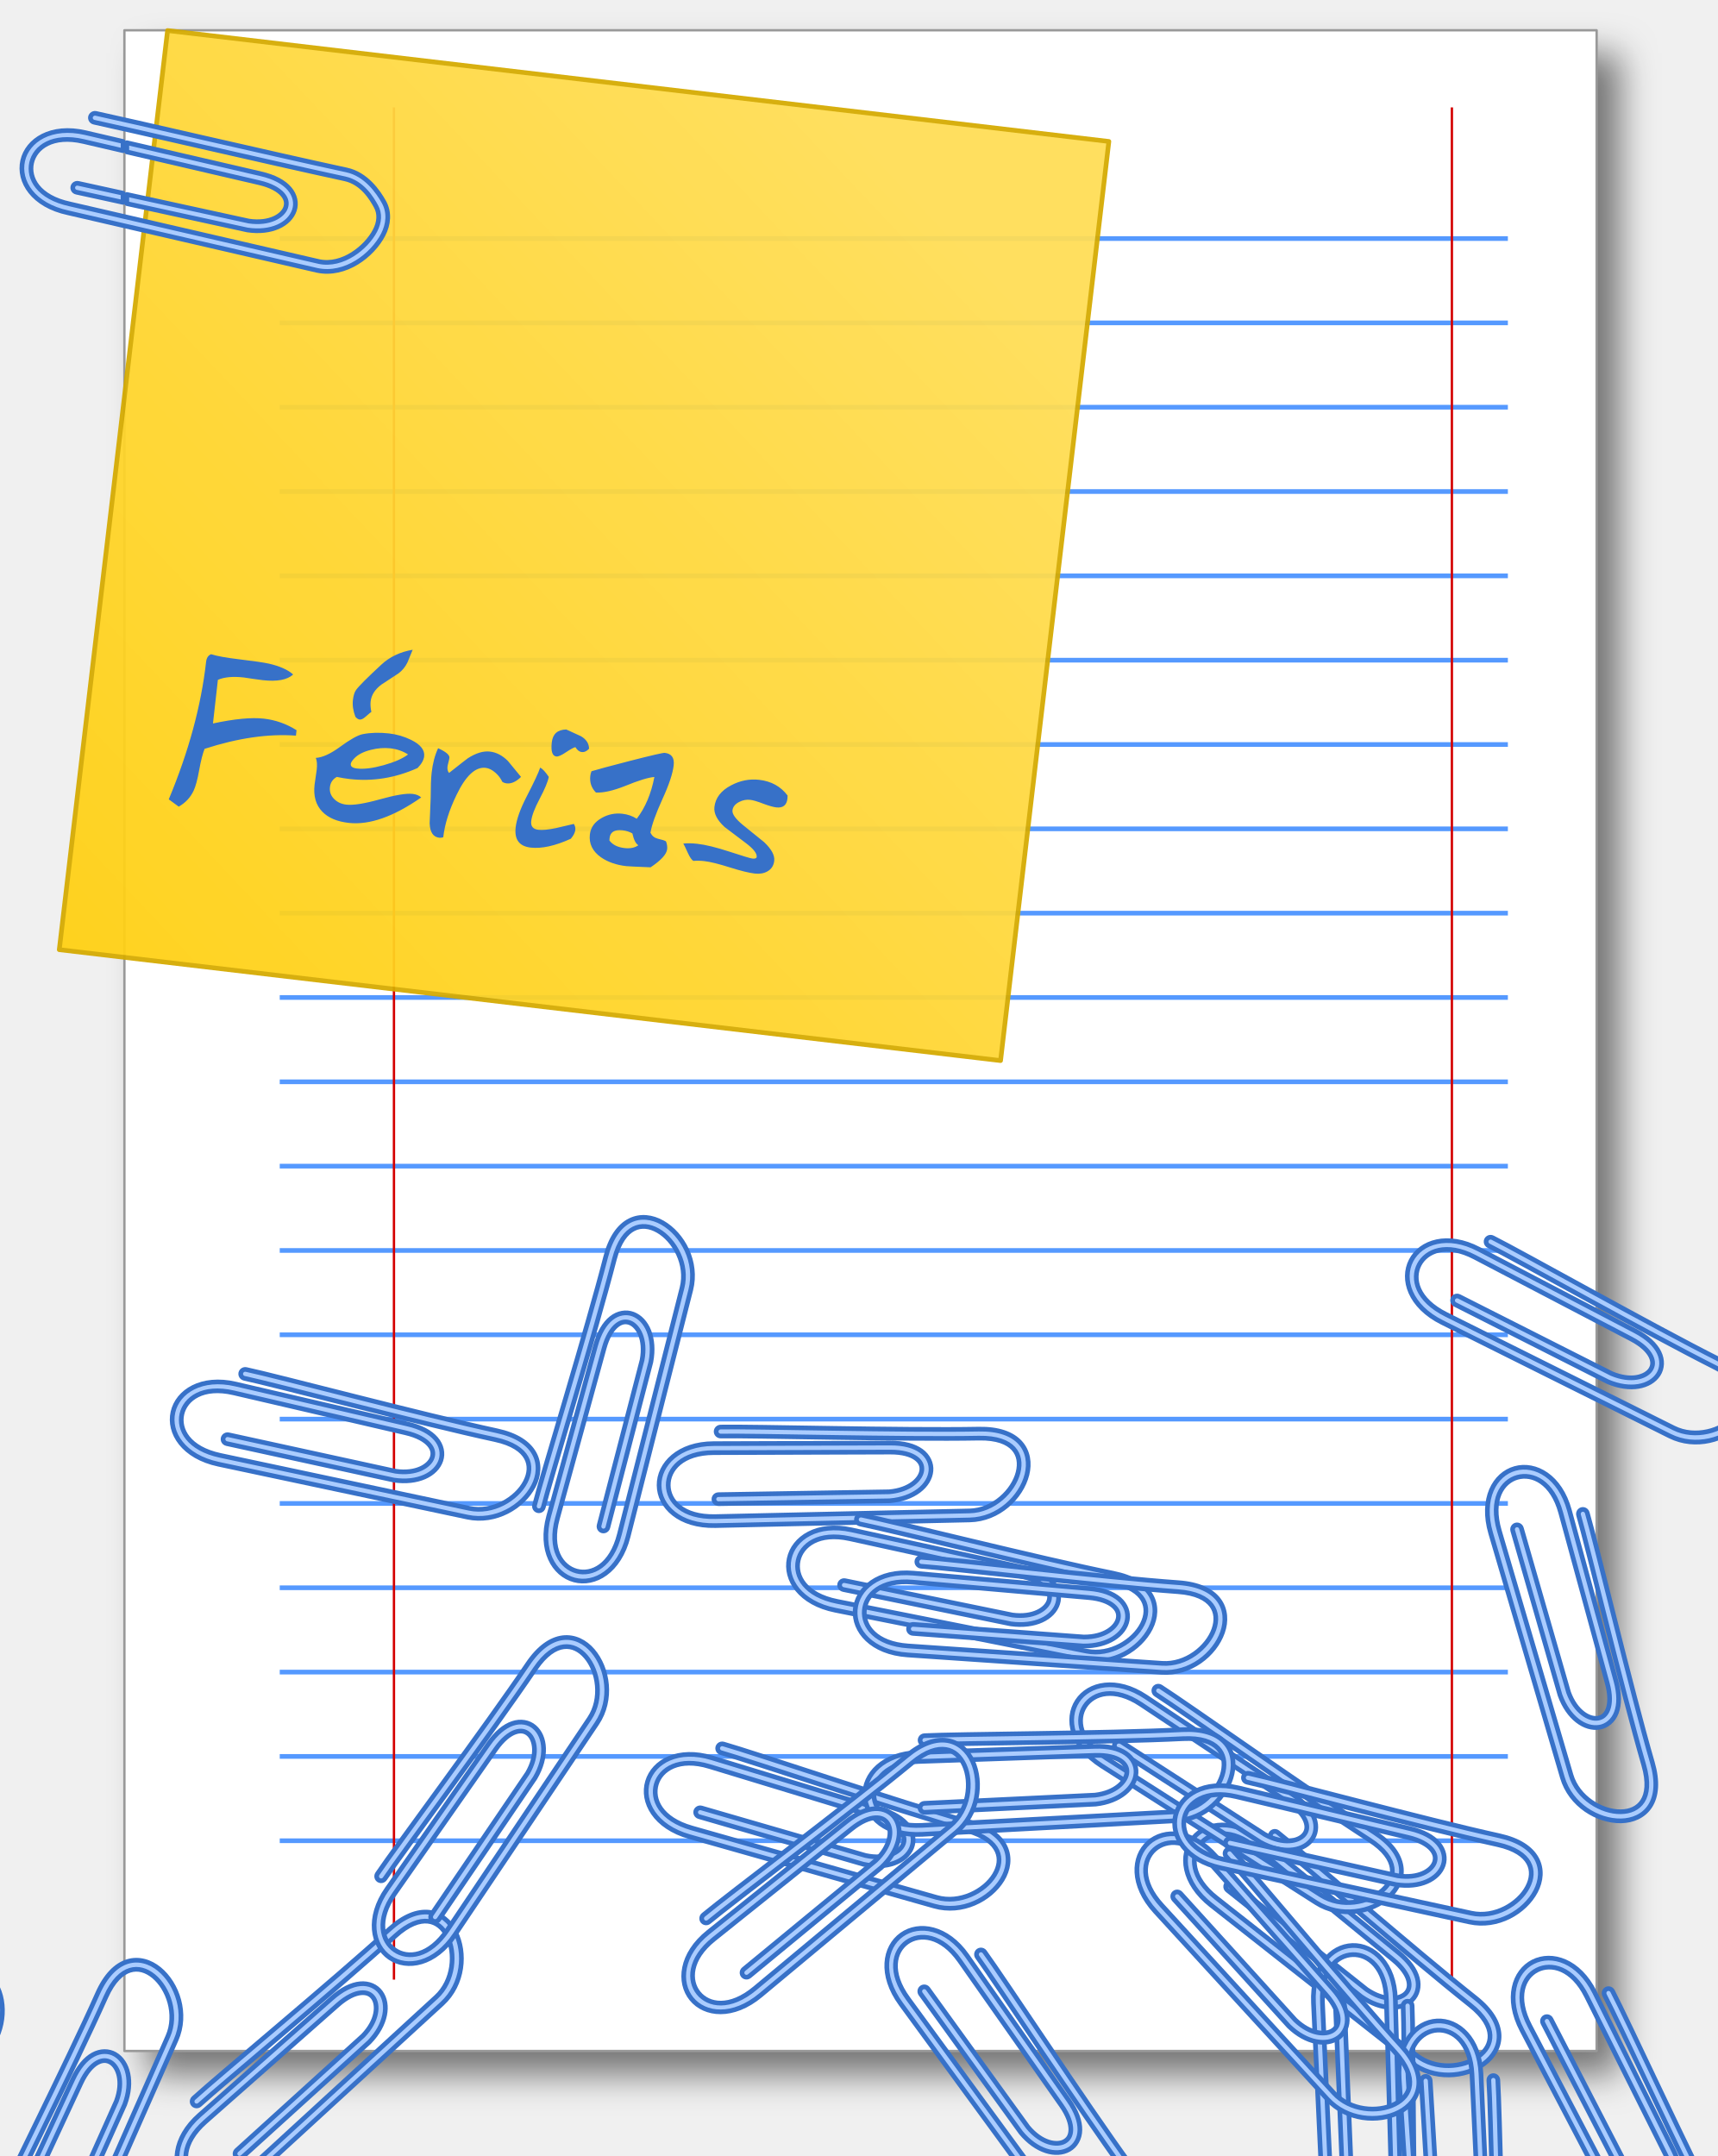
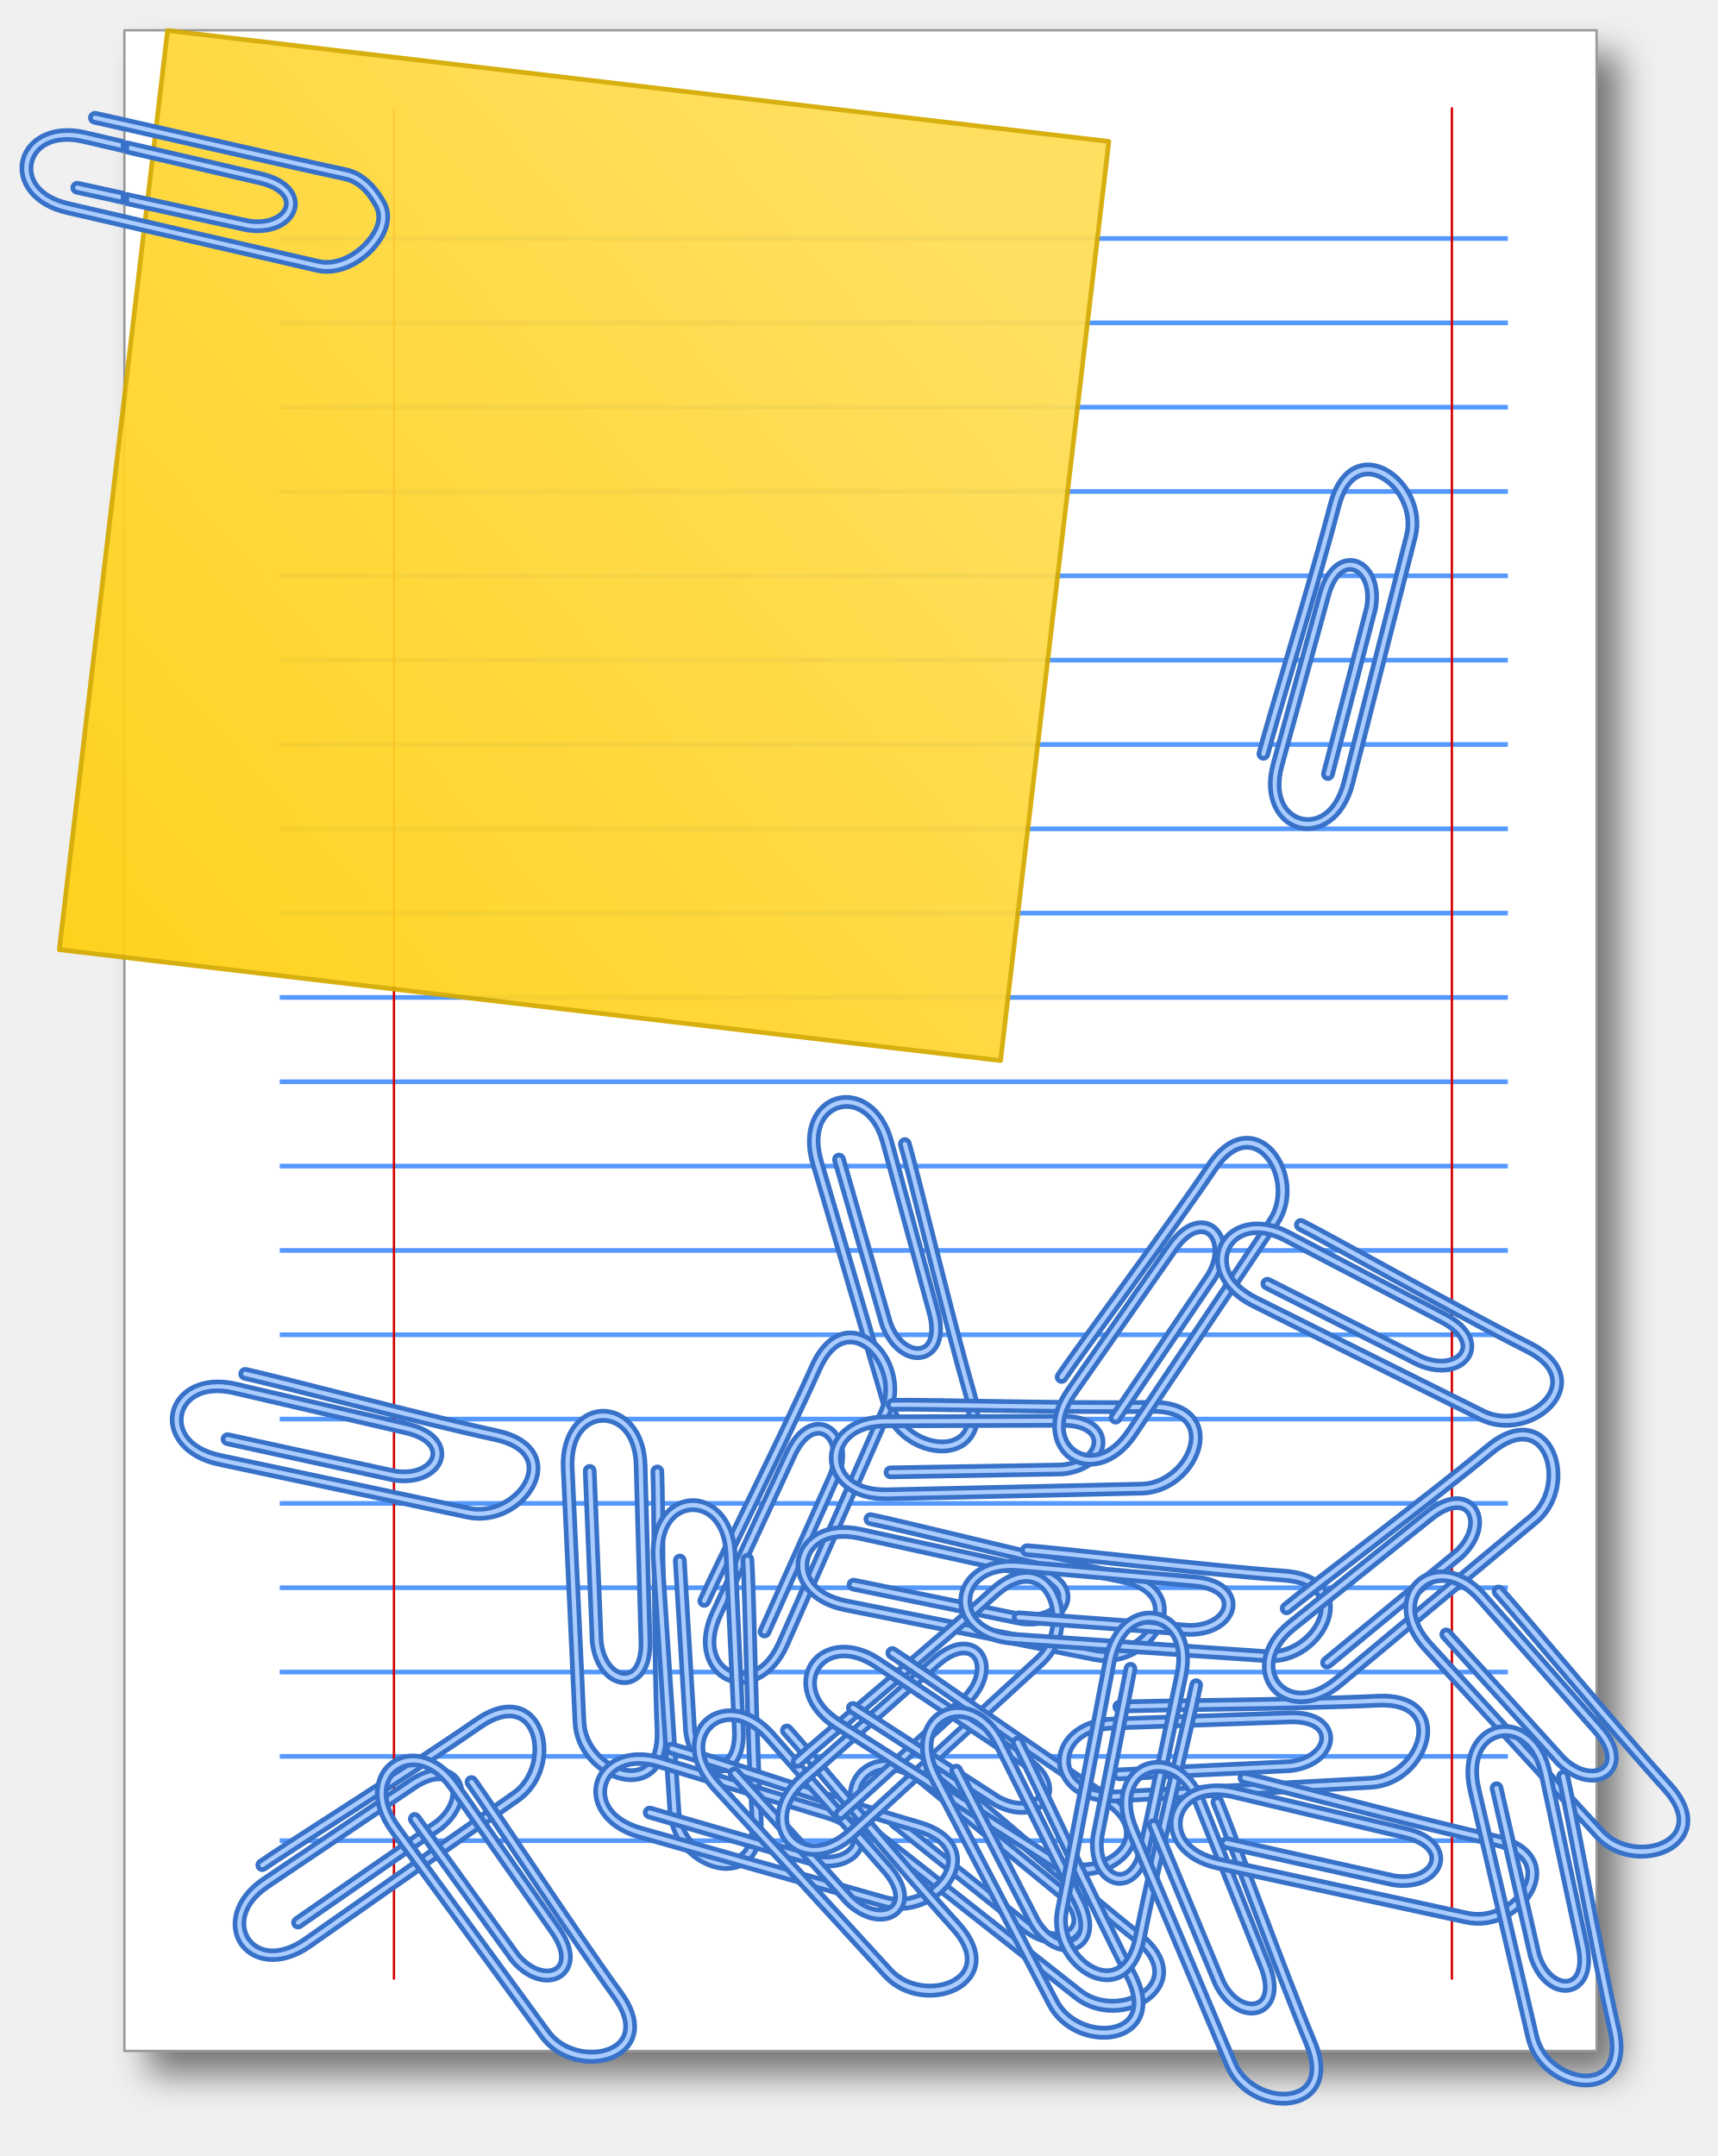
- <svg xmlns="http://www.w3.org/2000/svg" xmlns:xlink="http://www.w3.org/1999/xlink" viewBox="0 0 575.27 722.15">
+ <svg xmlns="http://www.w3.org/2000/svg" xmlns:xlink="http://www.w3.org/1999/xlink" version="1.0" viewBox="0 0 575.27 722.15">
  <defs>
    <filter id="e">
      <feGaussianBlur stdDeviation="7.456" />
    </filter>
-     <linearGradient id="f" x1="-.16" x2=".845" y1="1.269" y2=".112">
+     <linearGradient id="f" x1="23.914" x2="430.55" y1="558.52" y2="101.38" gradientUnits="userSpaceOnUse">
      <stop stop-color="#fc0" offset="0" />
      <stop stop-color="#fd5" offset="1" />
    </linearGradient>
  </defs>
-   <g transform="matrix(.78458 0 0 .78458 2.1005 209.9)">
-     <rect x="60.43" y="-244.61" width="628.48" height="862.67" filter="url(#e)" opacity=".522" stroke-linecap="round" stroke-linejoin="round" />
-     <path id="b" d="m116.74-165.69h524.28m-524.28 36h524.28" fill="#59f" fill-rule="evenodd" stroke="#59f" stroke-width="2" />
-     <rect x="50.43" y="-254.61" width="628.48" height="862.67" fill="#fff" stroke="#999" stroke-linecap="round" stroke-linejoin="round" />
-     <use width="744.094" height="1052.362" xlink:href="#b" />
-     <use y="72" width="744.094" height="1052.362" xlink:href="#b" />
-     <use y="144" width="744.094" height="1052.362" xlink:href="#b" />
-     <use y="216" width="744.094" height="1052.362" xlink:href="#b" />
-     <use y="288" width="744.094" height="1052.362" xlink:href="#b" />
-     <use y="360" width="744.094" height="1052.362" xlink:href="#b" />
-     <use y="432" width="744.094" height="1052.362" xlink:href="#b" />
-     <use y="504" width="744.094" height="1052.362" xlink:href="#b" />
-     <use y="576" width="744.094" height="1052.362" xlink:href="#b" />
-     <use y="648" width="744.094" height="1052.362" xlink:href="#b" />
-     <g fill="#d40000" fill-rule="evenodd" stroke="#d40000">
-       <path d="m165.5-221.68v799.28" />
-       <path d="m617.12-221.68v799.28" />
+   <g transform="translate(-9.7504 -252.21)">
+     <g transform="matrix(.78457 0 0 .78457 2.1005 209.9)">
+       <rect x="72.857" y="76.843" width="628.48" height="862.67" filter="url(#e)" opacity=".522" />
+       <path id="b" d="m129.17 155.76h524.28m-524.28 36h524.28" fill="#59f" fill-rule="evenodd" stroke="#59f" stroke-width="2" />
+       <rect x="62.857" y="66.843" width="628.48" height="862.67" fill="#fff" stroke="#999" stroke-linecap="round" stroke-linejoin="round" />
+       <use width="744.094" height="1052.362" xlink:href="#b" />
+       <use transform="translate(4.5929e-7 72)" width="744.094" height="1052.362" xlink:href="#b" />
+       <use transform="translate(4.5929e-7 144)" width="744.094" height="1052.362" xlink:href="#b" />
+       <use transform="translate(4.5929e-7 216)" width="744.094" height="1052.362" xlink:href="#b" />
+       <use transform="translate(4.5929e-7 288)" width="744.094" height="1052.362" xlink:href="#b" />
+       <use transform="translate(4.5929e-7 360)" width="744.094" height="1052.362" xlink:href="#b" />
+       <use transform="translate(4.5929e-7 432)" width="744.094" height="1052.362" xlink:href="#b" />
+       <use transform="translate(4.5929e-7 504)" width="744.094" height="1052.362" xlink:href="#b" />
+       <use transform="translate(4.5929e-7 576)" width="744.094" height="1052.362" xlink:href="#b" />
+       <use transform="translate(4.5929e-7 648)" width="744.094" height="1052.362" xlink:href="#b" />
+       <g fill="#d40000" fill-rule="evenodd" stroke="#d40000">
+         <path d="m177.93 99.775v799.28" />
+         <path d="m629.55 99.775v799.28" />
+       </g>
+       <g stroke-linecap="round" stroke-linejoin="round" stroke-width="2">
+         <rect transform="rotate(6.7196)" x="88.561" y="56.994" width="404.61" height="395.11" fill="url(#f)" opacity=".939" stroke="#d4aa00" />
+         <g fill="#acf" stroke="#3771c8">
+           <path d="m63.888 114.85v3.938l56.469 13.125c5.14 1.186 8.338 3.11 10 5.031 1.662 1.921 1.939 3.753 1.344 5.531-1.185 3.539-6.779 7.149-15.688 5.844l-52.125-11.375v3.906l51.312 11.219c0.04 0.01 0.085 0.024 0.125 0.031 10.262 1.553 18.084-2.406 20.094-8.406 1.005-3 0.312-6.436-2.094-9.219s-6.394-4.997-12.094-6.312l-57.344-13.312z" />
+           <path d="m62.284 140.31v-3.906l-19.094-4.188c-0.685-0.159-1.401 0.056-1.875 0.562-0.474 0.507-0.623 1.247-0.406 1.906 0.217 0.659 0.781 1.138 1.469 1.281l19.906 4.344zm-11.562-37.969c-0.687-0.156-1.404 0.083-1.875 0.594-0.471 0.511-0.629 1.217-0.406 1.875 0.223 0.658 0.778 1.145 1.469 1.281 12.464 2.648 75.252 17.293 107.03 24.156 7.567 1.634 11.567 8.599 13.312 11.75 1.745 3.151 1.458 6.782-0.406 10.375-3.728 7.186-13.875 15.35-23.906 13.219l-106.25-24.562c-13.655-2.901-17.915-11.088-16.438-17.625 1.478-6.537 8.91-12.158 22.094-9.094l16.938 3.938v-3.938l-16.094-3.75c-14.617-3.398-24.762 3.175-26.75 11.969-1.988 8.794 4.383 19.051 19.438 22.25l106.25 24.562c12.026 2.555 23.606-6.389 28.188-15.219 2.291-4.415 2.797-9.508 0.344-13.938-2.453-4.429-7.644-11.903-15.906-13.688-31.539-6.811-93.928-21.372-107.03-24.156z" />
+         </g>
+       </g>
+       <path id="a" d="m83.59 656.77c-1.988 8.794 4.398 19.058 19.452 22.257l106.24 22.574c12.026 2.555 23.61-4.392 28.191-13.221 2.291-4.415 2.797-9.515 0.344-13.945-2.453-4.429-7.657-7.895-15.919-9.679-31.539-6.811-93.918-23.372-107.02-26.156-0.687-0.156-1.403 0.064-1.874 0.574-0.471 0.511-0.625 1.234-0.402 1.892 0.223 0.658 0.788 1.15 1.478 1.287 12.464 2.648 75.243 19.293 107.02 26.156 7.567 1.634 11.56 4.594 13.306 7.745 1.745 3.151 1.456 6.769-0.409 10.361-3.728 7.186-13.886 13.365-23.918 11.234l-106.24-22.574c-13.655-2.901-17.921-11.097-16.443-17.634 1.478-6.537 8.908-12.159 22.091-9.094l73.422 17.071c5.14 1.186 8.338 3.114 9.999 5.035 1.662 1.921 1.932 3.745 1.337 5.523-1.185 3.539-6.77 7.151-15.679 5.845l-71.22-15.546c-0.685-0.159-1.401 0.055-1.875 0.562-0.474 0.507-0.633 1.227-0.416 1.886 0.217 0.659 0.776 1.155 1.464 1.298l71.235 15.549c0.04 0.01 0.079 0.018 0.119 0.025 10.262 1.553 18.076-2.386 20.085-8.387 1.005-3 0.315-6.455-2.091-9.238s-6.387-4.975-12.087-6.291l-73.422-17.071c-14.617-3.398-24.781 3.167-26.769 11.961z" fill="#acf" stroke="#3771c8" stroke-linecap="round" stroke-linejoin="round" stroke-width="2" />
+       <use transform="matrix(.47481 .88009 -.88009 .47481 905.37 137.55)" width="744.094" height="1052.362" fill="#7900ff" stroke="#7900ff" xlink:href="#a" />
+       <use transform="matrix(.039353 -.99923 .99923 .039353 -95.388 464.88)" width="744.094" height="1052.362" fill="#ff00f6" stroke="#ff00f6" xlink:href="#a" />
+       <use transform="matrix(.8973 .44143 -.44143 .8973 590.83 184.94)" width="744.094" height="1052.362" fill="#ff0034" stroke="#ff0034" xlink:href="#a" />
+       <use transform="matrix(.68177 -.73157 .73157 .68177 -424.83 497.26)" width="744.094" height="1052.362" fill="#a600ff" stroke="#a600ff" xlink:href="#a" />
+       <use transform="matrix(.7453 .66673 -.66673 .7453 552.76 261.09)" width="744.094" height="1052.362" fill="#dc00ff" stroke="#dc00ff" xlink:href="#a" />
+       <use transform="matrix(.20478 -.97881 .97881 .20478 -339.92 718.22)" width="744.094" height="1052.362" fill="#9c02fd" stroke="#9c02fd" xlink:href="#a" />
+       <use transform="matrix(.25307 .96745 -.96745 .25307 881.03 409.33)" width="744.094" height="1052.362" fill="#0027ff" stroke="#0027ff" xlink:href="#a" />
+       <use transform="matrix(.27175 .96237 -.96237 .27175 914.1 435.65)" width="744.094" height="1052.362" fill="#ffe200" stroke="#ffe200" xlink:href="#a" />
+       <use transform="matrix(.99776 .066961 -.066961 .99776 225.2 153.74)" width="744.094" height="1052.362" fill="#5dff00" stroke="#5dff00" xlink:href="#a" />
+       <use transform="matrix(.81417 .58062 -.58062 .81417 624.37 204.81)" width="744.094" height="1052.362" fill="#ffc100" stroke="#ffc100" xlink:href="#a" />
+       <use transform="matrix(.9733 -.22955 .22955 .9733 132.45 56.546)" width="744.094" height="1052.362" fill="#7fdf20" stroke="#7fdf20" xlink:href="#a" />
+       <use transform="matrix(.99992 -.012595 .012595 .99992 258.84 63.506)" width="744.094" height="1052.362" fill="#b204fb" stroke="#b204fb" xlink:href="#a" />
+       <use transform="matrix(.58038 -.81434 .81434 .58038 -237.72 527.53)" width="744.094" height="1052.362" fill="#ff0004" stroke="#ff0004" xlink:href="#a" />
+       <use transform="matrix(.93645 .35079 -.35079 .93645 508.19 119.72)" width="744.094" height="1052.362" fill="#b200ff" stroke="#b200ff" xlink:href="#a" />
+       <use transform="matrix(.63751 .77044 -.77044 .63751 864.73 301.41)" width="744.094" height="1052.362" fill="#04ff00" stroke="#04ff00" xlink:href="#a" />
+       <use transform="matrix(.37276 -.92793 .92793 .37276 -174.01 509.22)" width="744.094" height="1052.362" fill="#4c00ff" stroke="#4c00ff" xlink:href="#a" />
+       <use transform="matrix(.99006 -.14062 .14062 .99006 244.8 97.718)" width="744.094" height="1052.362" fill="#6f00ff" stroke="#6f00ff" xlink:href="#a" />
+       <use transform="matrix(.96563 -.25993 .25993 .96563 210.61 193.85)" width="744.094" height="1052.362" fill="#ff002b" stroke="#ff002b" xlink:href="#a" />
+       <use transform="matrix(.020247 .9998 -.9998 .020247 1158.4 645.97)" width="744.094" height="1052.362" fill="#ffdb00" stroke="#ffdb00" xlink:href="#a" />
+       <use transform="matrix(.57172 .82045 -.82045 .57172 989.52 363.28)" width="744.094" height="1052.362" fill="#2aff00" stroke="#2aff00" xlink:href="#a" />
+       <use transform="matrix(.96807 .25069 -.25069 .96807 614.86 -71.821)" width="744.094" height="1052.362" fill="#006aff" stroke="#006aff" xlink:href="#a" />
+       <use transform="matrix(.61862 -.78569 .78569 .61862 -14.968 434.27)" width="744.094" height="1052.362" fill="#c4ff00" stroke="#c4ff00" xlink:href="#a" />
+       <use transform="matrix(.8143 .58044 -.58044 .8143 928.05 145.41)" width="744.094" height="1052.362" fill="#1400ff" stroke="#1400ff" xlink:href="#a" />
+       <use transform="matrix(.99999 .0045594 -.0045594 .99999 429.51 171.95)" width="744.094" height="1052.362" fill="#00fff3" stroke="#00fff3" xlink:href="#a" />
+       <use transform="matrix(.42542 .905 -.905 .42542 1208 436.29)" width="744.094" height="1052.362" fill="#ff004c" stroke="#ff004c" xlink:href="#a" />
    </g>
-     <g stroke-linecap="round" stroke-linejoin="round" stroke-width="2">
-       <rect transform="rotate(6.7196)" x="38.605" y="-260.8" width="404.61" height="395.11" fill="url(#f)" opacity=".939" stroke="#d4aa00" />
-       <g fill="#acf" stroke="#3771c8">
-         <path d="m51.46-206.61v3.938l56.469 13.125c5.14 1.186 8.338 3.11 10 5.031s1.939 3.753 1.344 5.531c-1.185 3.539-6.779 7.149-15.688 5.844l-52.125-11.375v3.906l51.312 11.219c0.04 0.01 0.085 0.024 0.125 0.031 10.262 1.553 18.084-2.406 20.094-8.406 1.005-3 0.312-6.436-2.094-9.219s-6.394-4.997-12.094-6.312l-57.344-13.312z" />
-         <path d="m49.856-181.14v-3.906l-19.094-4.188c-0.685-0.159-1.401 0.056-1.875 0.562-0.474 0.507-0.623 1.247-0.406 1.906 0.217 0.659 0.781 1.138 1.469 1.281l19.906 4.344zm-11.562-37.969c-0.687-0.156-1.404 0.083-1.875 0.594-0.471 0.511-0.629 1.217-0.406 1.875 0.223 0.658 0.778 1.145 1.469 1.281 12.464 2.648 75.252 17.293 107.03 24.156 7.567 1.634 11.567 8.599 13.312 11.75 1.745 3.151 1.458 6.782-0.406 10.375-3.728 7.186-13.875 15.35-23.906 13.219l-106.25-24.562c-13.655-2.901-17.915-11.088-16.438-17.625 1.478-6.537 8.91-12.158 22.094-9.094l16.938 3.938v-3.938l-16.094-3.75c-14.617-3.398-24.762 3.175-26.75 11.969-1.988 8.794 4.383 19.051 19.438 22.25l106.25 24.562c12.026 2.555 23.606-6.389 28.188-15.219 2.291-4.415 2.797-9.508 0.344-13.938-2.453-4.429-7.644-11.903-15.906-13.688-31.539-6.811-93.928-21.372-107.03-24.156z" />
-       </g>
-     </g>
-     <path d="m122.47 20.42c-2.533 2.307-6.864 3.114-12.995 2.422-1.011-0.114-2.43-0.306-4.255-0.576-1.822-0.302-3.097-0.493-3.824-0.575-4.614-0.521-8.3-0.184-11.059 1.008l-2.102 18.629c9.215-1.969 16.446-2.657 21.692-2.065 4.993 0.563 9.656 2.21 13.988 4.939l-0.262 2.323c-11.711-0.873-24.708 1.005-38.992 5.634-0.797 1.958-1.575 5.023-2.333 9.194-0.699 3.922-1.471 6.795-2.317 8.62-1.354 2.92-3.484 5.208-6.391 6.864l-4.256-3.121c8.509-20.386 13.819-39.934 15.93-58.642 0.196-1.738 0.913-2.841 2.15-3.31 2.439 0.787 6.375 1.504 11.807 2.148 6.317 0.745 10.63 1.375 12.94 1.892 4.616 1.065 8.043 2.604 10.28 4.616m55.923 34.921c-0.182 1.612-1.122 3.282-2.822 5.01-9.472 4.244-19.122 5.811-28.95 4.703-1.801-0.203-3.639-0.507-5.514-0.91-1.74 0.956-2.721 2.413-2.942 4.373-0.228 2.022 0.41 3.743 1.914 5.16 1.325 1.302 3.031 2.07 5.117 2.305 2.939 0.332 7.713-0.426 14.322-2.273 6.609-1.847 11.257-2.618 13.943-2.315 1.548 0.175 2.772 0.681 3.669 1.518-11.811 8.237-22.124 11.858-30.941 10.863-4.962-0.56-8.718-2.152-11.271-4.776-2.752-2.839-3.855-6.676-3.31-11.511 0.082-0.727 0.233-1.782 0.453-3.165 0.224-1.415 0.377-2.486 0.459-3.213 0.25-2.212 0.121-3.907-0.386-5.084 2.834-0.16 6.293-1.738 10.375-4.734 4.36-3.188 7.571-4.986 9.634-5.394 3.404-0.672 7.145-0.778 11.221-0.318 3.318 0.374 6.463 1.289 9.435 2.745 4.032 1.991 5.896 4.33 5.593 7.016m-6.873-0.775c-2.207-1.433-4.732-2.31-7.576-2.631-2.623-0.296-5.384-0.079-8.282 0.65-3.26 0.816-5.675 2.08-7.245 3.791-0.841 0.929-1.294 1.678-1.358 2.247-0.121 1.075 0.782 1.72 2.71 1.938 2.939 0.332 6.705-0.14 11.297-1.414 4.592-1.274 8.077-2.801 10.454-4.581m1.972-44.711c-0.751 1.836-1.501 3.655-2.248 5.459-0.916 1.881-2.178 3.419-3.785 4.614l-7.362 4.834c-2.729 2.06-4.247 4.449-4.553 7.167-0.146 1.296-0.042 2.78 0.314 4.452-0.239 0.133-1.034 0.796-2.385 1.987-1.034 0.94-1.899 1.37-2.594 1.292-0.6-0.068-1.213-0.457-1.837-1.167-0.962-2.541-1.317-4.917-1.068-7.129 0.221-1.959 0.673-3.412 1.356-4.359 1.176-1.627 4.766-5.223 10.77-10.786 3.609-3.337 8.073-5.458 13.391-6.362m46.25 54.28c-2.09 2.068-4.13 2.99-6.121 2.766-0.727-0.082-1.357-0.313-1.89-0.693-0.612-1.381-1.572-2.658-2.88-3.829-1.427-1.249-2.836-1.952-4.227-2.109-4.329-0.488-8.459 3.35-12.389 11.516-3.168 6.523-5.066 12.566-5.694 18.128-0.629 0.185-1.196 0.249-1.702 0.192-2.591-0.292-3.959-2.351-4.104-6.176 0.12-2.483 0.268-6.066 0.445-10.751 0.005-4.864 0.139-8.465 0.403-10.804 0.453-4.013 1.375-7.51 2.768-10.489 3.348 1.53 4.954 2.895 4.819 4.096-0.05 0.442-0.186 1.083-0.409 1.922-0.223 0.839-0.359 1.48-0.409 1.922-0.118 1.043 0.104 1.916 0.665 2.619 4.92-3.893 7.587-5.977 8.002-6.25 3.453-2.235 6.601-3.192 9.445-2.871 2.749 0.31 5.304 1.639 7.663 3.985 0.2 0.215 2.071 2.49 5.615 6.826m29.057-12.035c-0.985 1.073-2.031 1.547-3.137 1.422-1.043-0.118-1.941-0.811-2.694-2.08-0.583 0.062-1.912 0.776-3.986 2.143-1.941 1.317-3.322 1.929-4.144 1.837-1.738-0.196-2.391-2.206-1.96-6.03 0.406-3.603 2.469-5.434 6.189-5.495 2.07 0.938 4.155 1.893 6.253 2.866 2.252 1.31 3.412 3.089 3.478 5.337m-17.199 12.029c-0.393 2.068-1.709 5.216-3.946 9.444-2.114 3.986-3.301 7.133-3.561 9.439-0.25 2.212 0.779 3.448 3.086 3.709 1.738 0.196 4.246-0.049 7.524-0.735 2.533-0.61 5.064-1.205 7.594-1.784 0.515 0.826 0.721 1.698 0.617 2.614-0.125 1.106-0.761 2.346-1.908 3.721-6.713 3.051-12.424 4.311-17.132 3.78-4.867-0.549-7.008-3.415-6.423-8.598 0.389-3.445 1.917-7.769 4.584-12.972 3.277-6.351 5.238-10.546 5.885-12.586 1 0.497 2.227 1.819 3.681 3.968m53.315-4.93c-0.392 3.476-1.99 8.273-4.792 14.389-2.894 6.362-4.604 11.162-5.129 14.399 0.683 1.325 1.693 2.159 3.03 2.502 1.934 0.442 3.138 0.834 3.612 1.176 0.444 1.17 0.607 2.277 0.49 3.32-0.246 2.18-2.602 4.763-7.067 7.748-6.181-0.249-9.634-0.415-10.361-0.497-4.266-0.481-7.869-1.736-10.809-3.764-3.616-2.552-5.202-5.803-4.756-9.754 0.339-3.002 2.028-5.356 5.069-7.061 2.735-1.548 5.667-2.145 8.795-1.792 2.275 0.257 4.323 0.968 6.144 2.133 3.636-4.71 6.146-10.652 7.532-17.824-2.55 0.192-6.677 1.455-12.381 3.788-5.194 2.07-9.382 3.022-12.564 2.855-1.925-1.945-2.73-4.309-2.417-7.09 0.078-0.695 0.25-1.364 0.514-2.006 2.354-0.726 7.8-2.192 16.338-4.397 9.261-2.379 14.24-3.53 14.935-3.451 2.907 0.328 4.179 2.104 3.816 5.327m-15.082 34.111c-1.109-0.669-1.959-2.349-2.552-5.04-1.232-0.715-2.622-1.16-4.17-1.335-3.539-0.399-5.403 0.799-5.59 3.594l-0.038 0.764c1.363 1.818 3.514 2.893 6.453 3.224 2.433 0.275 4.399-0.128 5.897-1.207m63.699-21.232c0.013 0.45-0.003 0.88-0.05 1.291-0.321 2.844-1.903 4.106-4.748 3.785-1.296-0.146-3.172-0.678-5.629-1.595-2.422-0.945-4.264-1.489-5.529-1.632-1.612-0.182-3.182 0.121-4.711 0.909-1.733 0.893-2.685 2.097-2.856 3.614-0.175 1.548 1.334 3.639 4.525 6.271l8.975 7.253c3.152 2.98 4.596 5.639 4.333 7.978-0.232 2.054-1.202 3.561-2.91 4.52-1.505 0.854-3.3 1.164-5.385 0.929-2.433-0.275-6.014-1.159-10.742-2.652-4.728-1.494-8.325-2.379-10.79-2.658-1.675-0.189-3.239-0.221-4.694-0.098-0.695-0.366-1.48-1.495-2.354-3.386-1.05-2.327-1.699-3.664-1.948-4.012 1.781-0.183 3.777-0.15 5.989 0.1 3.539 0.399 8.133 1.526 13.78 3.379 5.648 1.853 8.882 2.826 9.704 2.919 1.169 0.132 1.788-0.102 1.855-0.703 0.168-1.485-1.371-3.451-4.615-5.897-5.784-4.333-8.821-6.628-9.112-6.885-3.187-2.952-4.628-5.787-4.321-8.505 0.442-3.919 2.823-7.01 7.143-9.275 3.845-2.03 7.822-2.814 11.931-2.35 5.183 0.585 9.235 2.818 12.158 6.7" fill="#3771c8" />
-     <path id="a" d="m71.162 335.31c-1.988 8.794 4.398 19.058 19.452 22.257l106.24 22.574c12.026 2.555 23.61-4.392 28.191-13.221 2.291-4.415 2.797-9.515 0.344-13.945-2.453-4.429-7.657-7.895-15.919-9.679-31.539-6.812-93.918-23.372-107.02-26.156-0.687-0.156-1.403 0.064-1.874 0.574-0.471 0.511-0.625 1.234-0.402 1.892 0.223 0.658 0.788 1.15 1.478 1.287 12.464 2.648 75.243 19.293 107.02 26.156 7.567 1.634 11.56 4.594 13.306 7.745 1.745 3.151 1.456 6.769-0.409 10.361-3.728 7.186-13.886 13.365-23.918 11.234l-106.24-22.574c-13.655-2.901-17.921-11.097-16.443-17.634 1.478-6.537 8.908-12.159 22.091-9.094l73.422 17.071c5.14 1.186 8.338 3.114 9.999 5.035 1.662 1.922 1.932 3.745 1.337 5.523-1.185 3.539-6.77 7.151-15.679 5.845l-71.22-15.546c-0.685-0.159-1.401 0.055-1.875 0.562-0.474 0.507-0.633 1.227-0.416 1.886 0.217 0.659 0.776 1.155 1.464 1.298l71.235 15.549c0.04 0.01 0.079 0.018 0.119 0.025 10.262 1.553 18.076-2.386 20.085-8.387 1.005-3 0.315-6.455-2.091-9.238s-6.387-4.975-12.087-6.291l-73.422-17.071c-14.617-3.398-24.781 3.167-26.769 11.961z" fill="#acf" stroke="#3771c8" stroke-linecap="round" stroke-linejoin="round" stroke-width="2" />
-     <use transform="matrix(.47481 .88009 -.88009 .47481 905.37 137.55)" width="744.094" height="1052.362" fill="#7900ff" stroke="#7900ff" xlink:href="#a" />
-     <use transform="matrix(.039353 -.99922 .99922 .039353 -95.388 464.88)" width="744.094" height="1052.362" fill="#ff00f6" stroke="#ff00f6" xlink:href="#a" />
-     <use transform="matrix(.8973 .44143 -.44143 .8973 590.83 184.94)" width="744.094" height="1052.362" fill="#ff0034" stroke="#ff0034" xlink:href="#a" />
-     <use transform="matrix(.68177 -.73157 .73157 .68177 -424.83 497.26)" width="744.094" height="1052.362" fill="#a600ff" stroke="#a600ff" xlink:href="#a" />
-     <use transform="matrix(.7453 .66673 -.66673 .7453 552.76 261.09)" width="744.094" height="1052.362" fill="#dc00ff" stroke="#dc00ff" xlink:href="#a" />
-     <use transform="matrix(.20478 -.97881 .97881 .20478 -339.92 718.22)" width="744.094" height="1052.362" fill="#9c02fd" stroke="#9c02fd" xlink:href="#a" />
-     <use transform="matrix(.25307 .96745 -.96745 .25307 881.03 409.33)" width="744.094" height="1052.362" fill="#0027ff" stroke="#0027ff" xlink:href="#a" />
-     <use transform="matrix(.27175 .96237 -.96237 .27175 914.1 435.65)" width="744.094" height="1052.362" fill="#ffe200" stroke="#ffe200" xlink:href="#a" />
-     <use transform="matrix(.99776 .066961 -.066961 .99776 225.2 153.74)" width="744.094" height="1052.362" fill="#5dff00" stroke="#5dff00" xlink:href="#a" />
-     <use transform="matrix(.81417 .58062 -.58062 .81417 624.37 204.81)" width="744.094" height="1052.362" fill="#ffc100" stroke="#ffc100" xlink:href="#a" />
-     <use transform="matrix(.9733 -.22955 .22955 .9733 132.45 56.546)" width="744.094" height="1052.362" fill="#7fdf20" stroke="#7fdf20" xlink:href="#a" />
-     <use transform="matrix(.99992 -.012595 .012595 .99992 258.84 63.506)" width="744.094" height="1052.362" fill="#b204fb" stroke="#b204fb" xlink:href="#a" />
-     <use transform="matrix(.58038 -.81434 .81434 .58038 -237.72 527.53)" width="744.094" height="1052.362" fill="#ff0004" stroke="#ff0004" xlink:href="#a" />
-     <use transform="matrix(.93645 .35079 -.35079 .93645 508.19 119.72)" width="744.094" height="1052.362" fill="#b200ff" stroke="#b200ff" xlink:href="#a" />
-     <use transform="matrix(.63751 .77044 -.77044 .63751 864.73 301.41)" width="744.094" height="1052.362" fill="#04ff00" stroke="#04ff00" xlink:href="#a" />
-     <use transform="matrix(.37276 -.92793 .92793 .37276 -174.01 509.22)" x="0" y="-0" width="744.094" height="1052.362" fill="#4c00ff" stroke="#4c00ff" xlink:href="#a" />
-     <use transform="matrix(.99006 -.14062 .14062 .99006 244.8 97.718)" width="744.094" height="1052.362" fill="#6f00ff" stroke="#6f00ff" xlink:href="#a" />
-     <use transform="matrix(.96563 -.25993 .25993 .96563 210.61 193.85)" width="744.094" height="1052.362" fill="#ff002b" stroke="#ff002b" xlink:href="#a" />
-     <use transform="matrix(.020246 .9998 -.9998 .020246 1158.4 645.97)" x="0" y="-0" width="744.094" height="1052.362" fill="#ffdb00" stroke="#ffdb00" xlink:href="#a" />
-     <use transform="matrix(.57172 .82045 -.82045 .57172 989.52 363.28)" width="744.094" height="1052.362" fill="#2aff00" stroke="#2aff00" xlink:href="#a" />
-     <use transform="matrix(.96807 .25068 -.25068 .96807 614.86 -71.821)" width="744.094" height="1052.362" fill="#006aff" stroke="#006aff" xlink:href="#a" />
-     <use transform="matrix(.61862 -.78569 .78569 .61862 -14.968 434.27)" width="744.094" height="1052.362" fill="#c4ff00" stroke="#c4ff00" xlink:href="#a" />
-     <use transform="matrix(.8143 .58044 -.58044 .8143 928.05 145.41)" width="744.094" height="1052.362" fill="#1400ff" stroke="#1400ff" xlink:href="#a" />
-     <use transform="matrix(.99999 .0045594 -.0045594 .99999 429.51 171.95)" width="744.094" height="1052.362" fill="#00fff3" stroke="#00fff3" xlink:href="#a" />
-     <use transform="matrix(.42542 .905 -.905 .42542 1208 436.29)" width="744.094" height="1052.362" fill="#ff004c" stroke="#ff004c" xlink:href="#a" />
  </g>
</svg>
